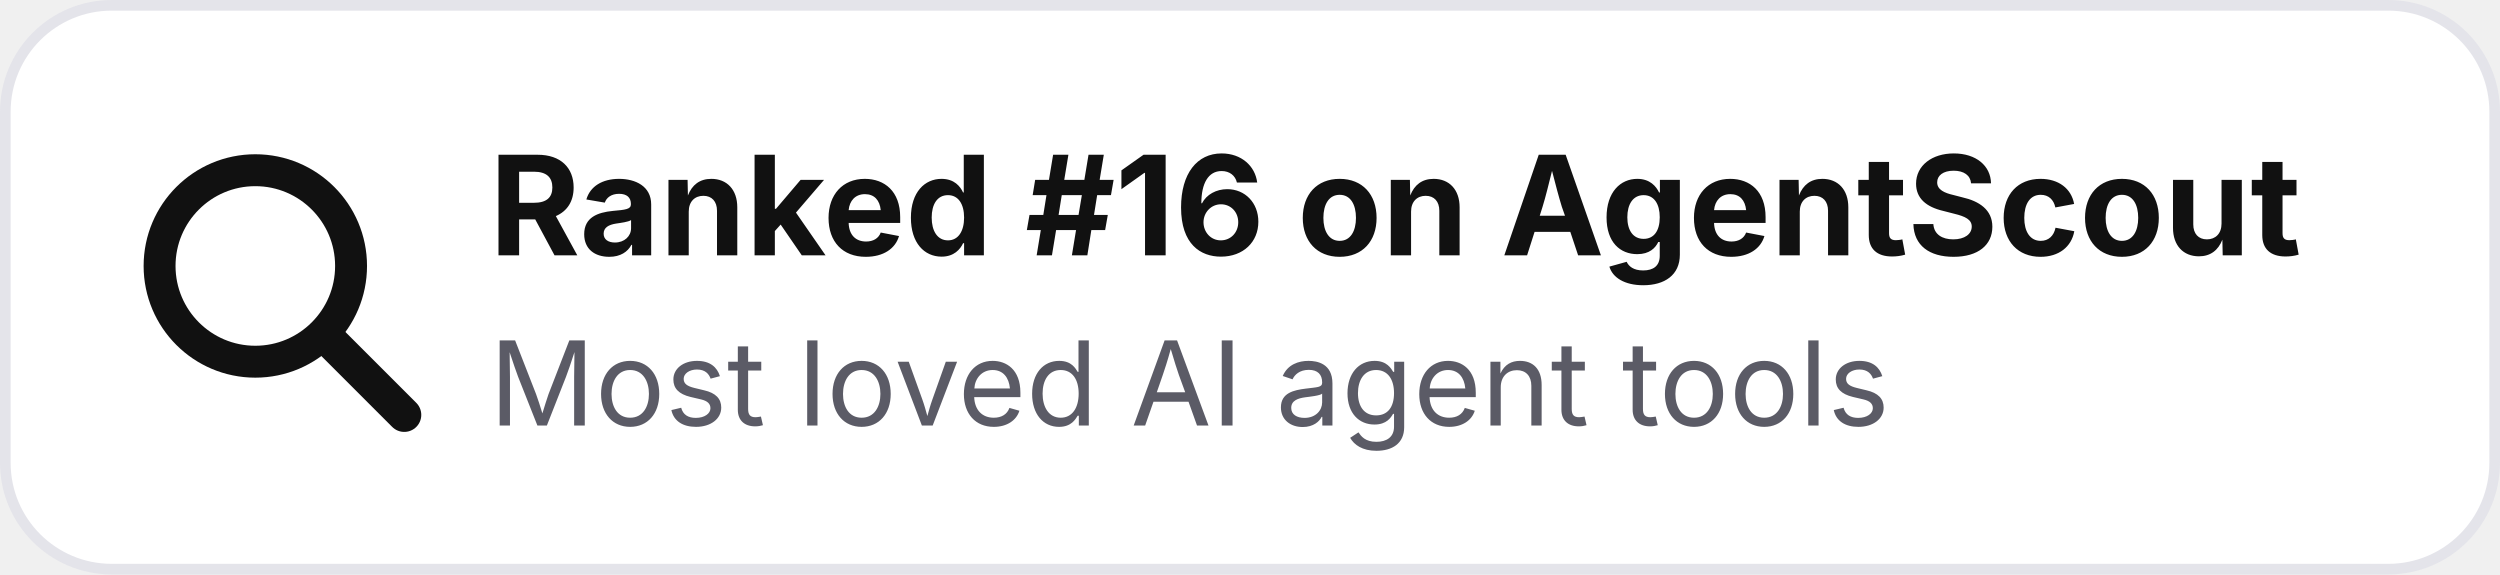
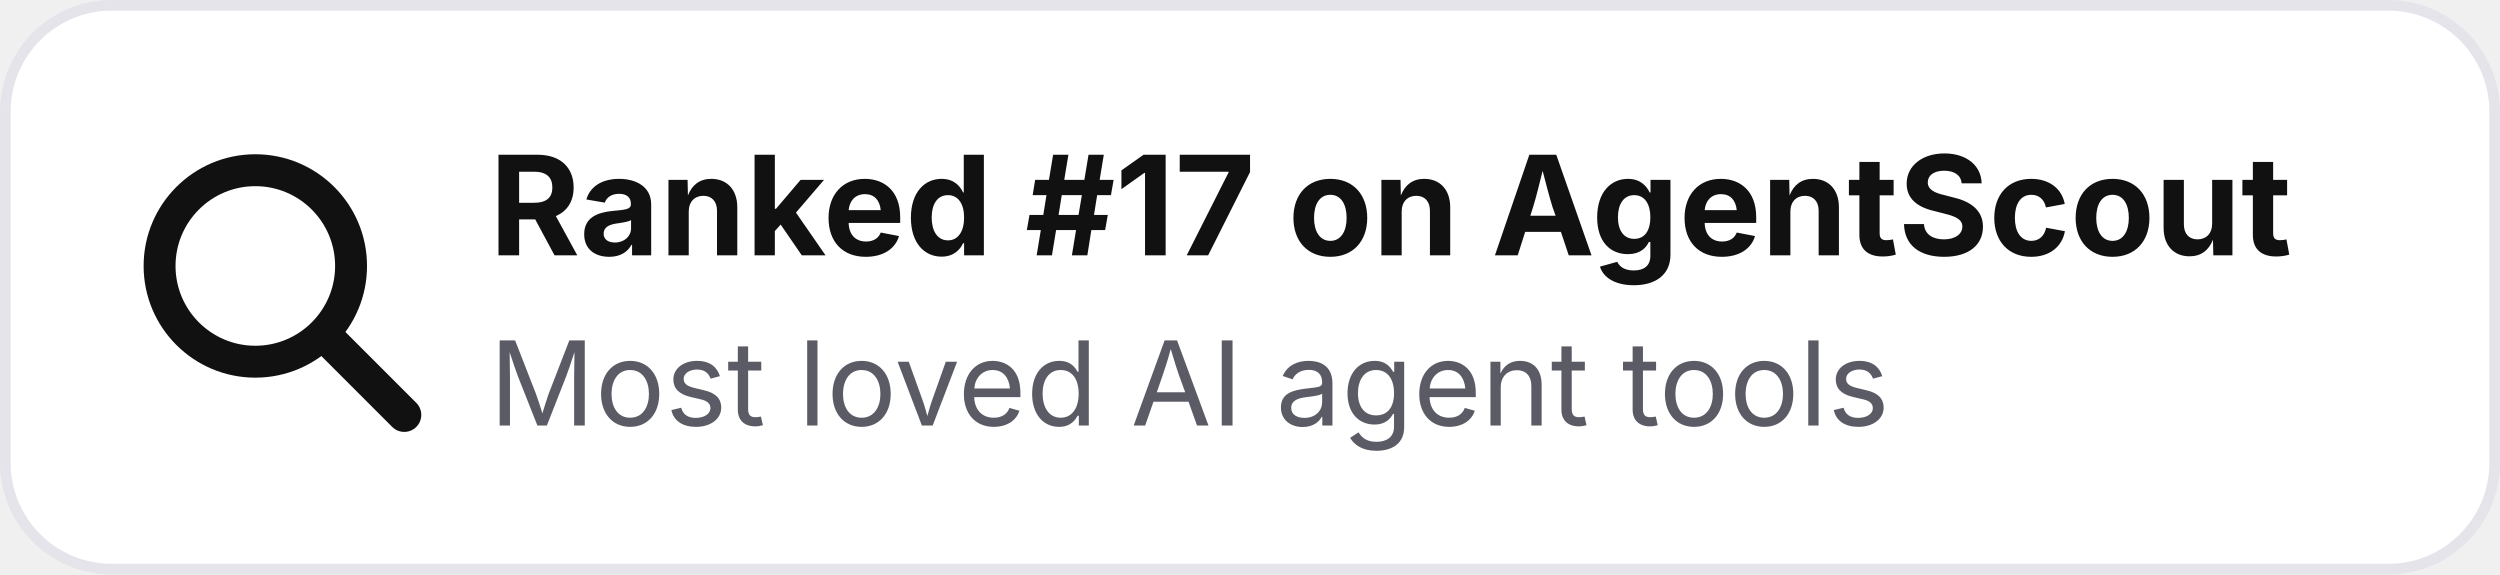
- <svg xmlns="http://www.w3.org/2000/svg" width="235" height="54" viewBox="0 0 235 54" role="img" aria-label="Ranked #16 on AgentScout">
+ <svg xmlns="http://www.w3.org/2000/svg" width="235" height="54" viewBox="0 0 235 54" role="img" aria-label="Ranked #17 on AgentScout">
  <rect x=".5" y=".5" width="234" height="53" rx="10" fill="#ffffff" stroke="#e4e4ea" />
  <circle cx="24" cy="25" r="9" fill="none" stroke="#111111" stroke-width="3" />
  <path d="M31 32l7 7" stroke="#111111" stroke-width="3.2" stroke-linecap="round" />
-   <text x="46" y="24" font-family="Inter,Segoe UI,Arial,sans-serif" font-size="13" font-weight="700" fill="#111111">Ranked #16 on AgentScout</text>
+   <text x="46" y="24" font-family="Inter,Segoe UI,Arial,sans-serif" font-size="13" font-weight="700" fill="#111111">Ranked #17 on AgentScout</text>
  <text x="46" y="40" font-family="Inter,Segoe UI,Arial,sans-serif" font-size="11" fill="#5b5b66">Most loved AI agent tools</text>
</svg>
